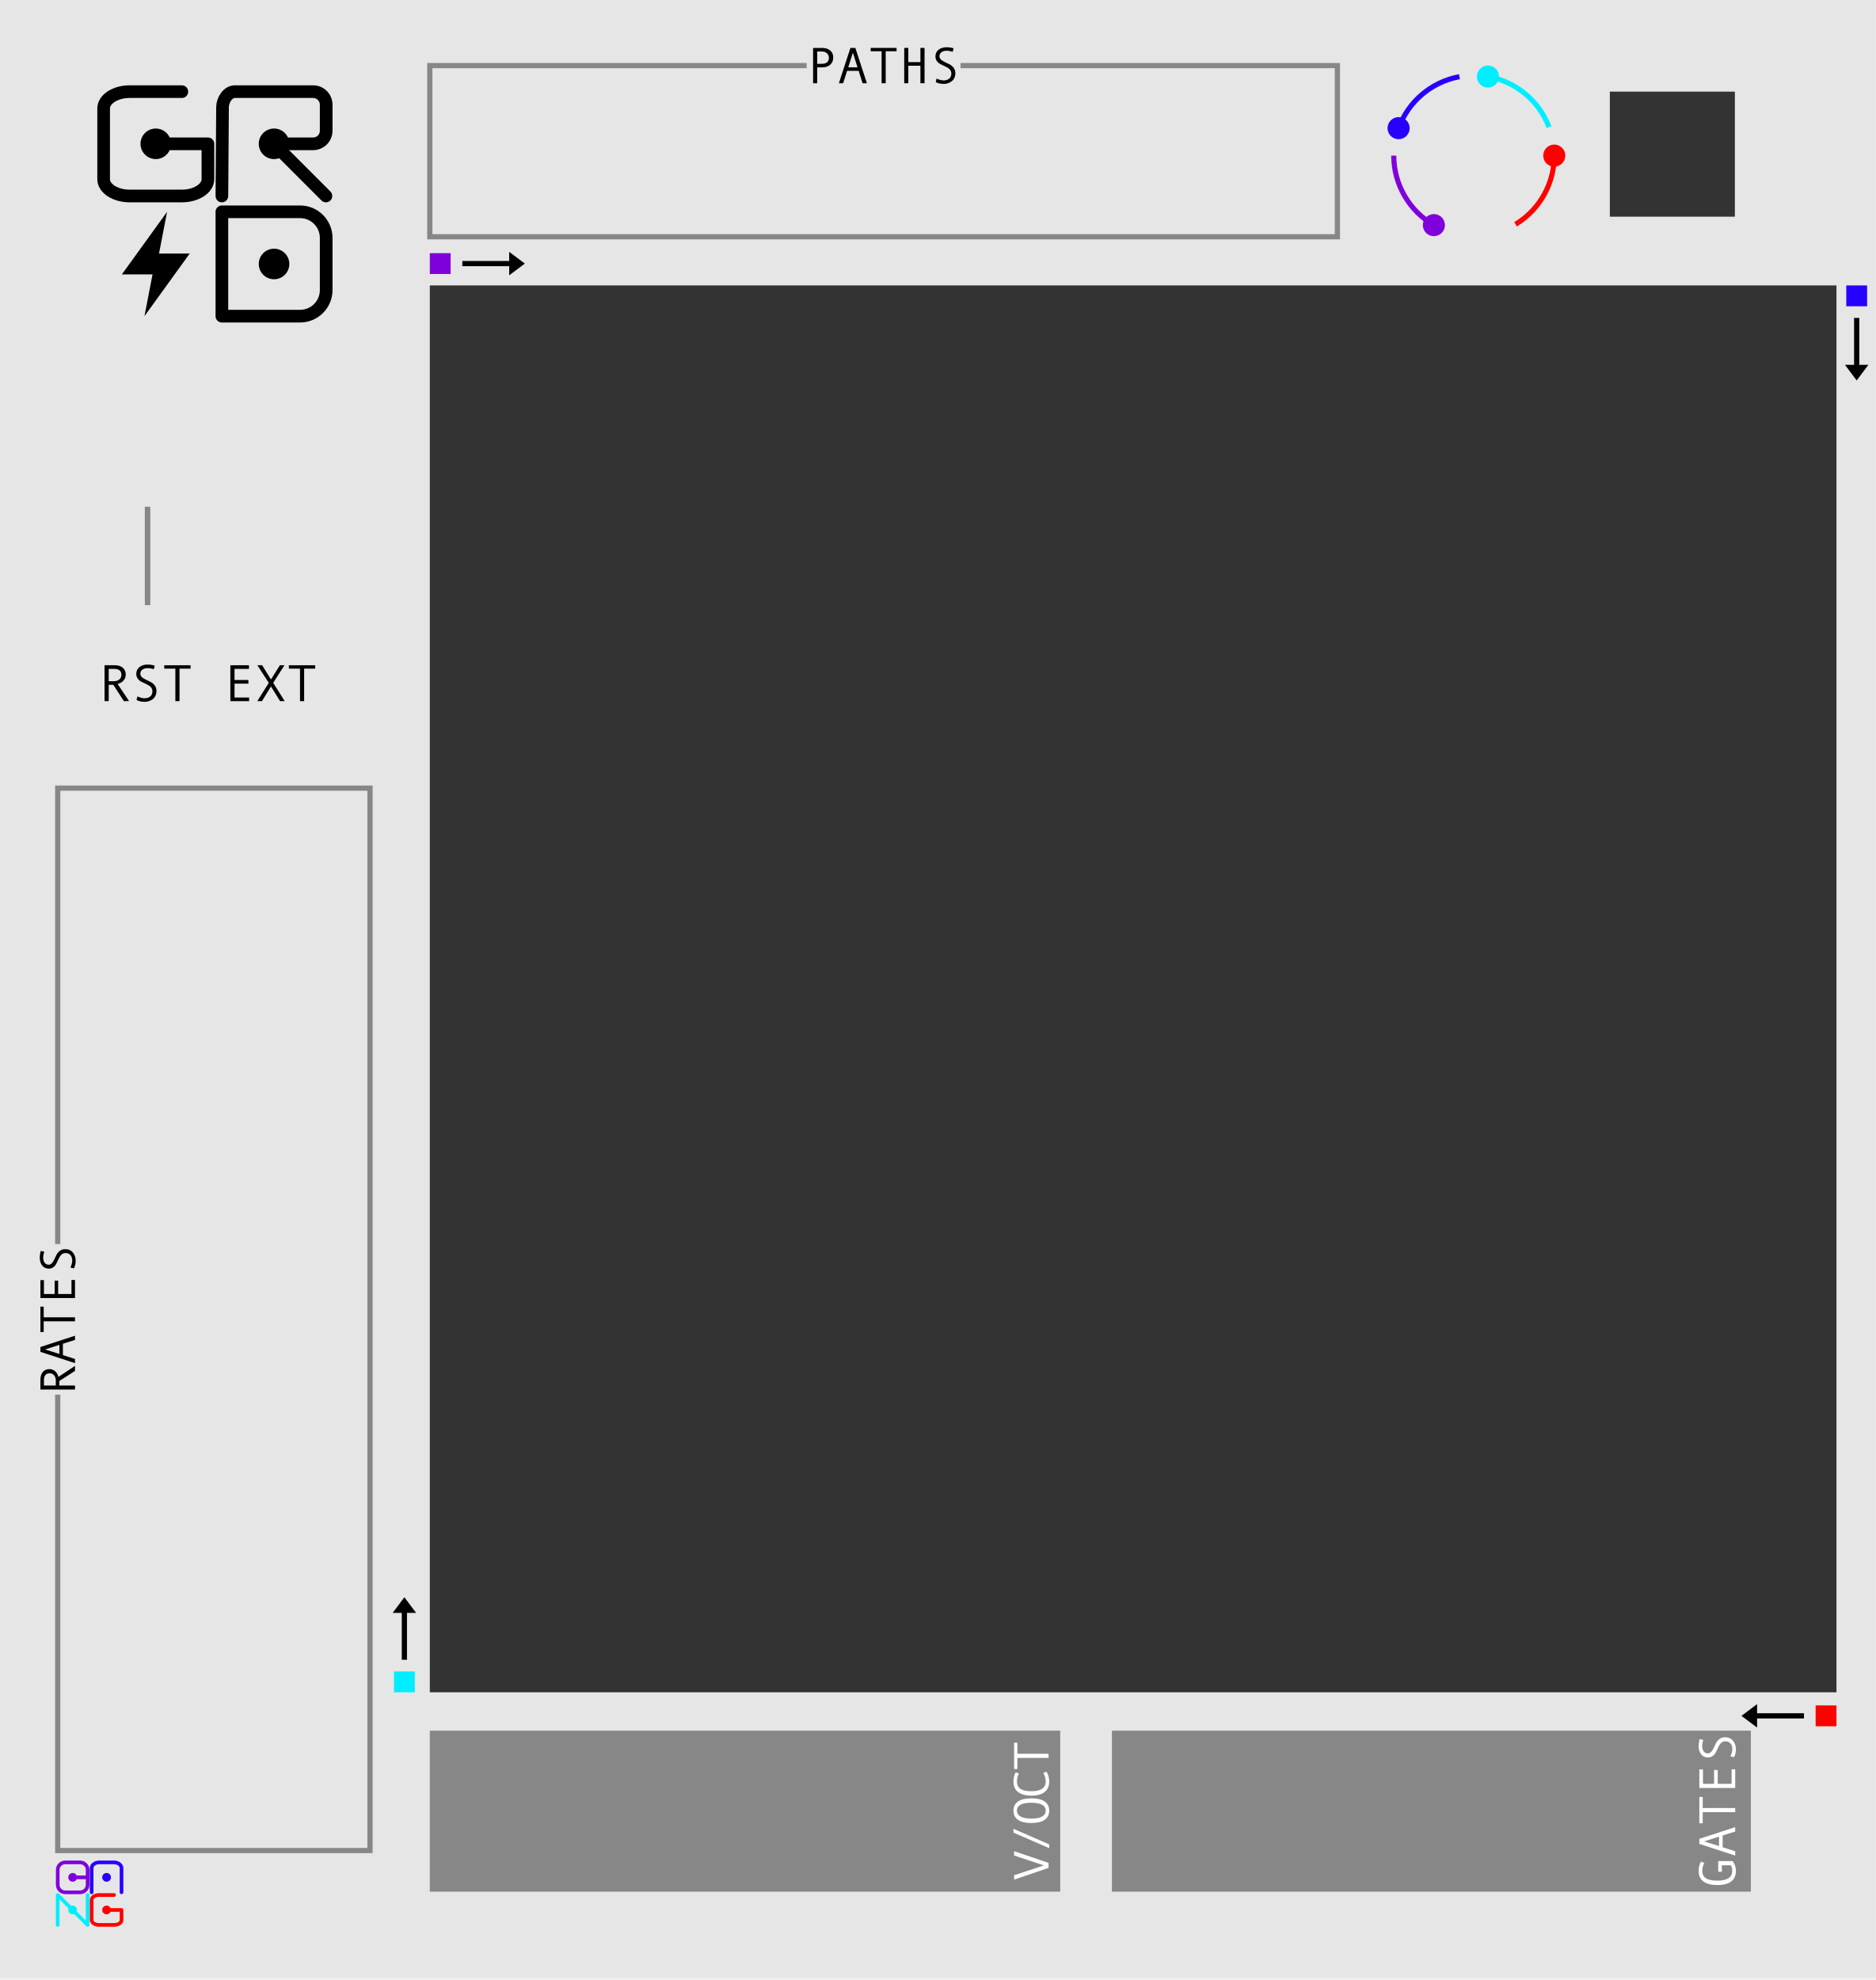
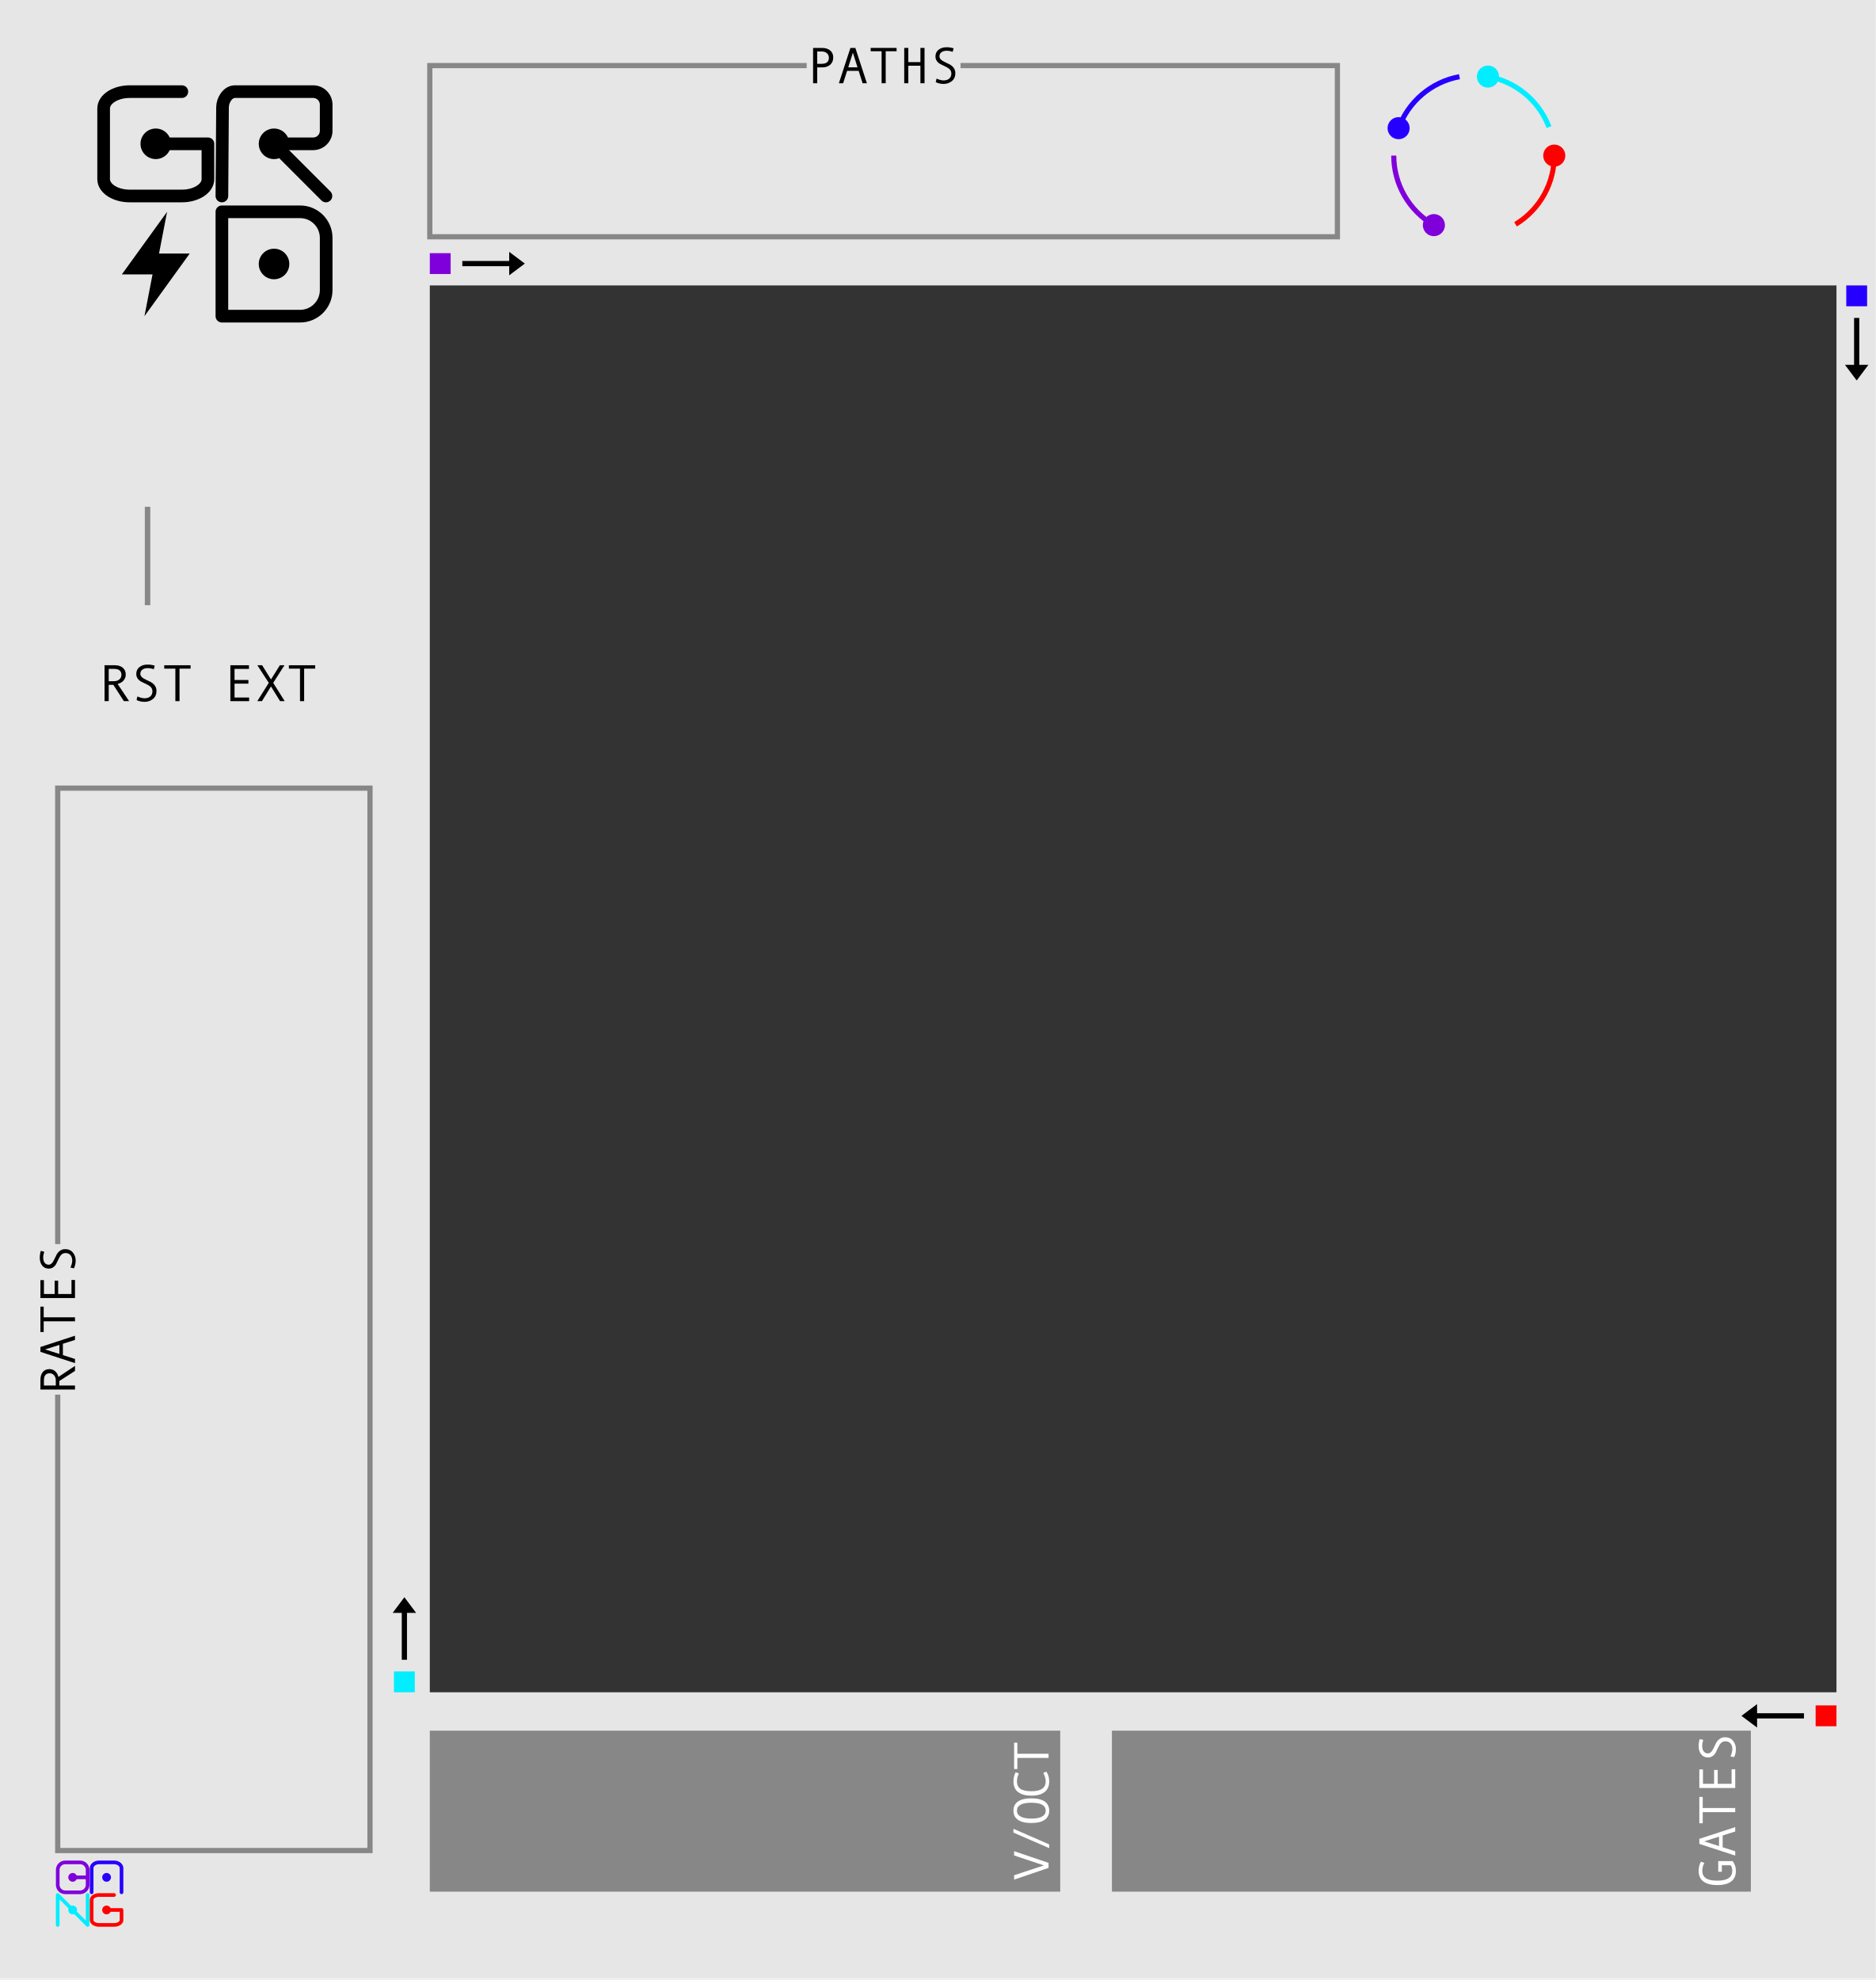
<svg xmlns="http://www.w3.org/2000/svg" width="100%" height="100%" viewBox="0 0 360 380" version="1.1" xml:space="preserve" style="fill-rule:evenodd;clip-rule:evenodd;stroke-miterlimit:36.5;">
  <rect id="StochSeqGrid" x="0" y="0" width="360" height="379.6" style="fill:none;" />
  <clipPath id="_clip1">
    <rect x="0" y="0" width="360" height="379.6" />
  </clipPath>
  <g clip-path="url(#_clip1)">
    <g id="Layer1">
      <rect id="background" x="0" y="0" width="360" height="380.662" style="fill:#e6e6e6;" />
      <rect id="rect" x="82.5" y="54.78" width="270" height="270" style="fill:#333;" />
      <path d="M28.324,97.257l0,18.887" style="fill:none;stroke:#282828;stroke-opacity:0.5;stroke-width:1.05px;" />
      <rect x="82.5" y="48.587" width="4" height="4" style="fill:#8000db;" />
      <path d="M75.619,320.78l0,4l4,-0l0,-4l-4,-0Z" style="fill:#0ef;" />
      <path d="M358.381,58.78l-0,-4l-4,-0l-0,4l4,-0Z" style="fill:#2600ff;" />
      <rect x="348.5" y="327.303" width="4" height="4" style="fill:#f00;" />
      <path d="M97.738,48.337l3,2.25l-3,2.25l0,-4.5Z" />
      <path d="M88.738,50.587l9.6,-0" style="fill:none;stroke:#000;stroke-width:1px;" />
      <path d="M75.369,309.541l2.25,-3l2.25,3l-4.5,0Z" />
      <path d="M77.619,318.541l0,-9.6" style="fill:none;stroke:#000;stroke-width:1px;" />
      <path d="M358.631,70.018l-2.25,3l-2.25,-3l4.5,-0Z" />
      <path d="M356.381,61.018l-0,9.6" style="fill:none;stroke:#000;stroke-width:1px;" />
      <path d="M337.262,331.553l-3,-2.25l3,-2.25l-0,4.5Z" />
      <path d="M346.262,329.303l-9.6,0" style="fill:none;stroke:#000;stroke-width:1px;" />
      <rect x="213.429" y="332.149" width="122.637" height="30.895" style="fill:#282828;fill-opacity:0.5;" />
      <rect x="82.5" y="332.149" width="121.005" height="30.895" style="fill:#282828;fill-opacity:0.5;" />
      <rect x="11.078" y="151.258" width="59.94" height="203.895" style="fill:none;stroke:#282828;stroke-opacity:0.5;stroke-width:1px;stroke-miterlimit:1.5;" />
      <rect x="82.5" y="12.587" width="174.207" height="32.854" style="fill:none;stroke:#282828;stroke-opacity:0.5;stroke-width:1px;stroke-miterlimit:1.5;" />
      <g id="grid">
        <g>
          <circle cx="52.6" cy="50.663" r="2.932" />
          <path d="M62.607,45.653c0,-2.761 -2.242,-5.003 -5.003,-5.003l-15.012,-0l0,20.027l15.012,-0c2.761,-0 5.003,-2.242 5.003,-5.004l0,-10.02Z" style="fill:none;stroke:#000;stroke-width:2.43px;stroke-linejoin:round;stroke-miterlimit:3;" />
        </g>
        <g>
          <circle cx="52.6" cy="27.6" r="2.932" />
          <path d="M52.553,27.6l10.007,10.014" style="fill:none;stroke:#000;stroke-width:2.43px;stroke-linecap:round;stroke-miterlimit:1.5;" />
          <path d="M52.553,27.6l7.551,0c1.382,0 2.503,-1.121 2.503,-2.503l0,-5.007c0,-1.381 -1.121,-2.503 -2.503,-2.503l-15.008,-0c-1.382,-0 -2.384,1.623 -2.384,3.005l-0.12,17.022" style="fill:none;stroke:#000;stroke-width:2.43px;stroke-linecap:round;stroke-linejoin:round;stroke-miterlimit:3;" />
        </g>
        <g>
          <circle cx="29.9" cy="27.6" r="2.932" />
          <path d="M34.904,17.587l-10.008,-0c-2.761,-0 -5.003,1.445 -5.003,3.225l-0,13.577c-0,1.78 2.242,3.225 5.003,3.225l10.008,-0c2.762,-0 5.004,-1.445 5.004,-3.225l-0,-6.789l-10.008,0" style="fill:none;stroke:#000;stroke-width:2.43px;stroke-linecap:round;stroke-linejoin:round;stroke-miterlimit:3;" />
        </g>
        <path d="M30.523,48.661l5.89,-0l-8.684,12.016l1.548,-8.011l-5.89,-0l8.684,-12.016l-1.548,8.011Z" />
      </g>
      <g id="logo">
        <g>
          <circle cx="13.95" cy="360.3" r="0.841" style="fill:#8000db;" />
          <path d="M13.95,360.3l2.869,0" style="fill:none;stroke:#8000db;stroke-width:0.7px;stroke-miterlimit:1.5;" />
          <path d="M16.819,358.864c0,-0.792 -0.643,-1.434 -1.434,-1.434l-2.869,-0c-0.792,-0 -1.434,0.642 -1.434,1.434l-0,2.872c-0,0.792 0.642,1.435 1.434,1.435l2.869,-0c0.791,-0 1.434,-0.643 1.434,-1.435l0,-2.872Z" style="fill:none;stroke:#8000db;stroke-width:0.7px;stroke-linejoin:round;stroke-miterlimit:3;" />
        </g>
        <g>
          <circle cx="20.458" cy="366.559" r="0.841" style="fill:#f00;" />
          <path d="M21.892,363.689l-2.869,-0c-0.791,-0 -1.434,0.414 -1.434,0.924l-0,3.892c-0,0.51 0.643,0.925 1.434,0.925l2.869,-0c0.792,-0 1.434,-0.415 1.434,-0.925l0,-1.946l-2.868,0" style="fill:none;stroke:#f00;stroke-width:0.7px;stroke-linecap:round;stroke-linejoin:round;stroke-miterlimit:3;" />
        </g>
        <g>
          <circle cx="20.458" cy="360.3" r="0.841" style="fill:#2600ff;" />
          <path d="M23.326,363.171l0,-4.64c0,-0.608 -0.642,-1.101 -1.434,-1.101l-2.869,-0c-0.791,-0 -1.434,0.493 -1.434,1.101l-0,4.64" style="fill:none;stroke:#2600ff;stroke-width:0.7px;stroke-linecap:round;stroke-linejoin:round;stroke-miterlimit:3;" />
        </g>
        <g>
          <circle cx="13.949" cy="366.559" r="0.841" style="fill:#0ef;" />
          <path d="M11.078,369.43l0,-5.741l5.741,5.741l0,-5.741" style="fill:none;stroke:#0ef;stroke-width:0.7px;stroke-linecap:round;stroke-linejoin:round;stroke-miterlimit:1.5;" />
        </g>
      </g>
      <g>
        <path d="M194.652,355.276l6.611,2.246l0,0.962l-6.611,2.251l-0,-0.84l5.721,-1.889l-5.721,-1.9l-0,-0.83Z" style="fill:#fff;fill-rule:nonzero;" />
        <path d="M194.525,350.982l6.865,2.993l-0,0.718l-6.865,-2.978l0,-0.733Z" style="fill:#fff;fill-rule:nonzero;" />
        <path d="M194.525,347.504c0,-0.772 0.293,-1.36 0.879,-1.766c0.585,-0.405 1.437,-0.607 2.556,-0.607c1.112,-0 1.961,0.201 2.549,0.605c0.587,0.404 0.881,0.993 0.881,1.768c-0,0.768 -0.293,1.355 -0.879,1.76c-0.586,0.405 -1.436,0.608 -2.551,0.608c-1.115,-0 -1.967,-0.202 -2.554,-0.606c-0.587,-0.403 -0.881,-0.991 -0.881,-1.762Zm6.19,-0c-0,-1.016 -0.919,-1.524 -2.755,-1.524c-1.84,0 -2.76,0.508 -2.76,1.524c-0,0.494 0.238,0.871 0.714,1.13c0.477,0.259 1.159,0.388 2.046,0.388c0.896,0 1.58,-0.128 2.05,-0.386c0.47,-0.257 0.705,-0.634 0.705,-1.132Z" style="fill:#fff;fill-rule:nonzero;" />
        <path d="M200.851,340.011c0.359,0.541 0.539,1.167 0.539,1.88c-0,0.892 -0.294,1.57 -0.881,2.034c-0.588,0.464 -1.437,0.696 -2.549,0.696c-1.075,-0 -1.916,-0.225 -2.524,-0.674c-0.607,-0.449 -0.911,-1.134 -0.911,-2.056c0,-0.332 0.041,-0.66 0.122,-0.986c0.081,-0.326 0.189,-0.588 0.323,-0.786l0.605,0.264c-0.25,0.459 -0.375,0.961 -0.375,1.508c-0,0.635 0.221,1.107 0.663,1.416c0.442,0.31 1.141,0.464 2.097,0.464c1.836,0 2.755,-0.626 2.755,-1.88c-0,-0.53 -0.156,-1.074 -0.469,-1.631l0.605,-0.249Z" style="fill:#fff;fill-rule:nonzero;" />
        <path d="M195.275,334.458l-0,2.124l5.988,-0l0,0.796l-5.988,-0l-0,2.133l-0.623,0l-0,-5.053l0.623,-0Z" style="fill:#fff;fill-rule:nonzero;" />
      </g>
      <g>
        <path d="M47.817,134.564l-3.599,0l0,-6.89l3.57,0l-0,0.699l-2.769,-0l-0,2.133l2.661,0l0,0.699l-2.661,-0l-0,2.661l2.798,-0l-0,0.698Z" style="fill-rule:nonzero;" />
        <path d="M54.648,134.564l-0.889,0l-1.748,-2.822l-1.733,2.822l-0.889,0l2.202,-3.511l-2.192,-3.379l0.918,0l1.694,2.73l1.709,-2.73l0.879,0l-2.158,3.379l2.207,3.511Z" style="fill-rule:nonzero;" />
        <path d="M60.502,128.324l-2.124,-0l0,6.24l-0.796,0l0,-6.24l-2.133,-0l-0,-0.65l5.053,0l0,0.65Z" style="fill-rule:nonzero;" />
      </g>
      <g>
        <path d="M24.78,134.564l-1.001,0l-2.022,-3.13l-0.889,0l0,3.13l-0.8,0l-0,-6.89l1.948,0c0.654,0 1.171,0.159 1.55,0.477c0.379,0.317 0.569,0.759 0.569,1.325c-0,0.42 -0.138,0.794 -0.415,1.121c-0.277,0.327 -0.658,0.549 -1.143,0.666l2.203,3.301Zm-3.912,-3.828l1.011,-0c0.423,-0 0.767,-0.115 1.03,-0.344c0.264,-0.23 0.396,-0.519 0.396,-0.867c-0,-0.768 -0.469,-1.152 -1.406,-1.152l-1.031,-0l0,2.363Z" style="fill-rule:nonzero;" />
        <path d="M29.516,128.436c-0.41,-0.14 -0.799,-0.21 -1.167,-0.21c-0.417,0 -0.756,0.095 -1.018,0.286c-0.262,0.19 -0.393,0.461 -0.393,0.813c-0,0.416 0.343,0.783 1.03,1.098c0.508,0.235 0.844,0.398 1.008,0.489c0.165,0.091 0.332,0.216 0.501,0.376c0.169,0.159 0.305,0.347 0.407,0.564c0.103,0.216 0.154,0.459 0.154,0.73c0,0.67 -0.225,1.19 -0.676,1.56c-0.451,0.369 -0.982,0.554 -1.594,0.554c-0.593,-0 -1.112,-0.117 -1.558,-0.352l0.166,-0.688c0.524,0.238 0.982,0.356 1.372,0.356c0.456,0 0.821,-0.118 1.096,-0.354c0.276,-0.236 0.413,-0.56 0.413,-0.974c0,-0.306 -0.089,-0.565 -0.269,-0.779c-0.179,-0.213 -0.509,-0.43 -0.991,-0.651c-0.495,-0.228 -0.814,-0.384 -0.959,-0.467c-0.145,-0.083 -0.289,-0.198 -0.432,-0.344c-0.144,-0.146 -0.254,-0.311 -0.332,-0.493c-0.078,-0.182 -0.118,-0.381 -0.118,-0.596c0,-0.57 0.206,-1.014 0.616,-1.333c0.41,-0.319 0.929,-0.478 1.557,-0.478c0.459,-0 0.915,0.07 1.368,0.21l-0.181,0.683Z" style="fill-rule:nonzero;" />
        <path d="M36.581,128.324l-2.124,-0l0,6.24l-0.796,0l0,-6.24l-2.133,-0l-0,-0.65l5.053,0l0,0.65Z" style="fill-rule:nonzero;" />
      </g>
      <g>
        <path d="M332.578,357.184c0.414,0.563 0.62,1.186 0.62,1.87c0,0.895 -0.303,1.574 -0.91,2.036c-0.608,0.462 -1.495,0.693 -2.664,0.693c-1.13,0 -2.008,-0.223 -2.637,-0.671c-0.628,-0.448 -0.942,-1.134 -0.942,-2.058c-0,-0.332 0.042,-0.661 0.127,-0.986c0.084,-0.326 0.197,-0.588 0.337,-0.787l0.63,0.264c-0.261,0.459 -0.391,0.962 -0.391,1.509c0,0.631 0.231,1.103 0.693,1.413c0.463,0.311 1.19,0.467 2.183,0.467c1.914,-0 2.871,-0.627 2.871,-1.88c0,-0.472 -0.099,-0.829 -0.298,-1.069l-1.699,-0l0,1.24l-0.693,-0l-0,-2.041l2.773,-0Z" style="fill:#fff;fill-rule:nonzero;" />
        <path d="M333.066,350.66l0,0.84l-2.412,0.762l0,2.261l2.412,0.771l0,0.83l-6.889,-2.251l-0,-0.962l6.889,-2.251Zm-3.11,1.831l-2.852,0.904l2.852,0.898l0,-1.802Z" style="fill:#fff;fill-rule:nonzero;" />
        <path d="M326.826,344.869l0,2.124l6.24,0l0,0.796l-6.24,0l0,2.134l-0.649,0l-0,-5.054l0.649,0Z" style="fill:#fff;fill-rule:nonzero;" />
        <path d="M333.066,339.552l0,3.599l-6.889,-0l-0,-3.57l0.698,0l-0,2.769l2.134,-0l-0,-2.661l0.698,-0l0,2.661l2.661,-0l0,-2.798l0.698,-0Z" style="fill:#fff;fill-rule:nonzero;" />
        <path d="M326.938,333.932c-0.14,0.41 -0.209,0.799 -0.209,1.167c-0,0.417 0.095,0.756 0.285,1.018c0.191,0.262 0.462,0.393 0.813,0.393c0.417,-0 0.783,-0.343 1.099,-1.03c0.234,-0.508 0.397,-0.844 0.488,-1.009c0.091,-0.164 0.217,-0.331 0.376,-0.5c0.16,-0.169 0.348,-0.305 0.564,-0.408c0.216,-0.102 0.46,-0.154 0.73,-0.154c0.671,0 1.191,0.226 1.56,0.677c0.369,0.45 0.554,0.982 0.554,1.594c0,0.592 -0.117,1.112 -0.351,1.558l-0.689,-0.167c0.238,-0.524 0.357,-0.981 0.357,-1.372c-0,-0.455 -0.118,-0.821 -0.354,-1.096c-0.236,-0.275 -0.561,-0.412 -0.974,-0.412c-0.306,-0 -0.566,0.089 -0.779,0.268c-0.214,0.179 -0.431,0.51 -0.652,0.991c-0.228,0.495 -0.383,0.815 -0.466,0.96c-0.083,0.145 -0.198,0.289 -0.345,0.432c-0.146,0.143 -0.311,0.254 -0.493,0.332c-0.182,0.078 -0.381,0.117 -0.596,0.117c-0.569,0 -1.014,-0.205 -1.333,-0.615c-0.319,-0.41 -0.478,-0.929 -0.478,-1.558c-0,-0.459 0.07,-0.914 0.21,-1.367l0.683,0.181Z" style="fill:#fff;fill-rule:nonzero;" />
      </g>
      <g>
        <path d="M5.658,267.66l0,-28.899l10.835,0l0,28.899l-10.835,-0Z" style="fill:#e6e6e6;fill-rule:nonzero;" />
        <path d="M14.396,262.139l-0,0.964l-3.015,1.947l0,0.856l3.015,-0l-0,0.771l-6.636,0l0,-1.876c0,-0.631 0.153,-1.128 0.459,-1.494c0.305,-0.365 0.731,-0.547 1.277,-0.547c0.404,-0 0.764,0.133 1.079,0.399c0.315,0.267 0.529,0.634 0.642,1.101l3.179,-2.121Zm-3.687,3.767l-0,-0.974c-0,-0.407 -0.111,-0.738 -0.332,-0.992c-0.221,-0.254 -0.499,-0.381 -0.834,-0.381c-0.74,0 -1.11,0.452 -1.11,1.354l-0,0.993l2.276,-0Z" style="fill-rule:nonzero;" />
        <path d="M14.396,256.35l-0,0.808l-2.323,0.734l-0,2.178l2.323,0.743l-0,0.799l-6.636,-2.168l0,-0.926l6.636,-2.168Zm-2.996,1.763l-2.746,0.87l2.746,0.866l0,-1.736Z" style="fill-rule:nonzero;" />
        <path d="M8.386,250.772l-0,2.046l6.01,-0l-0,0.766l-6.01,0l-0,2.055l-0.626,0l0,-4.867l0.626,0Z" style="fill-rule:nonzero;" />
        <path d="M14.396,245.651l-0,3.466l-6.636,-0l0,-3.438l0.673,-0l-0,2.666l2.055,0l-0,-2.563l0.672,0l0,2.563l2.563,0l0,-2.694l0.673,-0Z" style="fill-rule:nonzero;" />
        <path d="M8.494,240.238c-0.135,0.395 -0.202,0.769 -0.202,1.124c-0,0.401 0.091,0.728 0.275,0.98c0.183,0.253 0.444,0.379 0.783,0.379c0.401,-0 0.754,-0.331 1.058,-0.992c0.226,-0.49 0.382,-0.813 0.47,-0.972c0.088,-0.158 0.209,-0.319 0.362,-0.482c0.154,-0.163 0.335,-0.294 0.544,-0.392c0.208,-0.099 0.442,-0.148 0.703,-0.148c0.645,-0 1.146,0.217 1.502,0.651c0.356,0.434 0.534,0.946 0.534,1.535c-0,0.571 -0.113,1.071 -0.339,1.501l-0.663,-0.16c0.229,-0.505 0.344,-0.946 0.344,-1.322c-0,-0.439 -0.114,-0.791 -0.341,-1.056c-0.228,-0.265 -0.54,-0.397 -0.939,-0.397c-0.294,-0 -0.544,0.086 -0.75,0.259c-0.205,0.172 -0.414,0.49 -0.628,0.954c-0.219,0.477 -0.369,0.785 -0.449,0.924c-0.08,0.14 -0.19,0.279 -0.331,0.417c-0.141,0.138 -0.3,0.244 -0.475,0.319c-0.176,0.076 -0.367,0.113 -0.574,0.113c-0.549,0 -0.977,-0.197 -1.284,-0.592c-0.307,-0.395 -0.461,-0.895 -0.461,-1.501c0,-0.442 0.068,-0.88 0.203,-1.316l0.658,0.174Z" style="fill-rule:nonzero;" />
      </g>
      <g>
        <rect x="154.837" y="7.048" width="29.532" height="11.073" style="fill:#e6e6e6;fill-rule:nonzero;" />
        <path d="M156.068,9.196l1.72,0c0.651,0 1.171,0.164 1.562,0.49c0.391,0.327 0.586,0.777 0.586,1.351c0,0.577 -0.194,1.037 -0.583,1.382c-0.39,0.344 -0.9,0.516 -1.531,0.516l-0.966,0l-0,3.042l-0.788,0l-0,-6.781Zm0.788,3.052l0.855,0c0.926,0 1.389,-0.388 1.389,-1.163c0,-0.359 -0.125,-0.649 -0.377,-0.87c-0.251,-0.221 -0.576,-0.331 -0.973,-0.331l-0.894,-0l-0,2.364Z" style="fill-rule:nonzero;" />
        <path d="M166.396,15.977l-0.827,0l-0.75,-2.374l-2.225,0l-0.759,2.374l-0.817,0l2.215,-6.781l0.947,0l2.216,6.781Zm-1.803,-3.061l-0.889,-2.807l-0.884,2.807l1.773,0Z" style="fill-rule:nonzero;" />
        <path d="M172.095,9.835l-2.09,0l-0,6.142l-0.784,0l0,-6.142l-2.1,0l0,-0.639l4.974,0l0,0.639Z" style="fill-rule:nonzero;" />
        <path d="M177.459,15.977l-0.789,0l0,-3.364l-2.321,0l0,3.364l-0.788,0l0,-6.781l0.788,0l0,2.725l2.321,0l0,-2.725l0.789,0l-0,6.781Z" style="fill-rule:nonzero;" />
        <path d="M182.86,9.946c-0.403,-0.138 -0.786,-0.207 -1.148,-0.207c-0.41,0 -0.744,0.094 -1.002,0.281c-0.258,0.188 -0.387,0.455 -0.387,0.801c-0,0.41 0.338,0.77 1.014,1.081c0.5,0.231 0.83,0.391 0.992,0.481c0.162,0.089 0.326,0.213 0.493,0.37c0.166,0.157 0.3,0.342 0.401,0.555c0.101,0.213 0.152,0.452 0.152,0.718c-0,0.66 -0.222,1.172 -0.666,1.536c-0.444,0.363 -0.967,0.545 -1.569,0.545c-0.583,0 -1.094,-0.115 -1.533,-0.346l0.163,-0.678c0.516,0.234 0.966,0.351 1.351,0.351c0.448,0 0.808,-0.116 1.079,-0.348c0.27,-0.232 0.406,-0.552 0.406,-0.959c-0,-0.301 -0.088,-0.557 -0.265,-0.766c-0.176,-0.21 -0.501,-0.424 -0.975,-0.642c-0.487,-0.224 -0.802,-0.377 -0.945,-0.459c-0.142,-0.082 -0.284,-0.195 -0.425,-0.339c-0.141,-0.144 -0.25,-0.306 -0.327,-0.485c-0.077,-0.18 -0.115,-0.375 -0.115,-0.586c-0,-0.561 0.202,-0.999 0.605,-1.312c0.404,-0.314 0.915,-0.471 1.534,-0.471c0.451,-0 0.9,0.068 1.345,0.206l-0.178,0.673Z" style="fill-rule:nonzero;" />
      </g>
      <path d="M276.287,41.369c1.014,0.585 1.362,1.884 0.777,2.897c-0.586,1.014 -1.884,1.362 -2.898,0.777c-1.013,-0.586 -1.361,-1.884 -0.776,-2.898c0.585,-1.013 1.884,-1.361 2.897,-0.776Z" style="fill:#8000db;" />
      <path d="M270.447,25.323c-0.4,1.1 -1.618,1.668 -2.718,1.268c-1.1,-0.401 -1.669,-1.619 -1.268,-2.719c0.4,-1.1 1.618,-1.668 2.718,-1.268c1.1,0.401 1.668,1.619 1.268,2.719Z" style="fill:#2600ff;" />
      <path d="M285.235,16.785c-1.153,-0.203 -1.924,-1.304 -1.72,-2.457c0.203,-1.153 1.304,-1.924 2.457,-1.72c1.153,0.203 1.924,1.304 1.72,2.457c-0.203,1.152 -1.304,1.923 -2.457,1.72Z" style="fill:#0ef;" />
      <path d="M296.211,29.866c0,-1.171 0.951,-2.121 2.121,-2.121c1.171,-0 2.121,0.95 2.121,2.121c0,1.171 -0.95,2.121 -2.121,2.121c-1.17,-0 -2.121,-0.95 -2.121,-2.121Z" style="fill:#f00;" />
      <path d="M267.525,29.866c0,5.514 2.947,10.607 7.727,13.355c-4.78,-2.748 -7.727,-7.841 -7.727,-13.355Z" style="fill:none;stroke:#8000db;stroke-width:0.98px;" />
      <path d="M280.138,14.717c-5.422,0.999 -9.897,4.82 -11.734,10.019c1.837,-5.199 6.312,-9.02 11.734,-10.019Z" style="fill:none;stroke:#2600ff;stroke-width:0.98px;" />
      <path d="M297.328,24.396c-1.958,-5.154 -6.521,-8.869 -11.966,-9.74c5.445,0.871 10.008,4.586 11.966,9.74Z" style="fill:none;stroke:#0ef;stroke-width:0.98px;" />
      <path d="M290.9,43.047c4.718,-2.854 7.551,-8.011 7.429,-13.523c0.122,5.512 -2.711,10.669 -7.429,13.523Z" style="fill:none;stroke:#f00;stroke-width:0.98px;" />
-       <rect x="309" y="17.587" width="24" height="24" style="fill:#333;" />
    </g>
  </g>
</svg>
